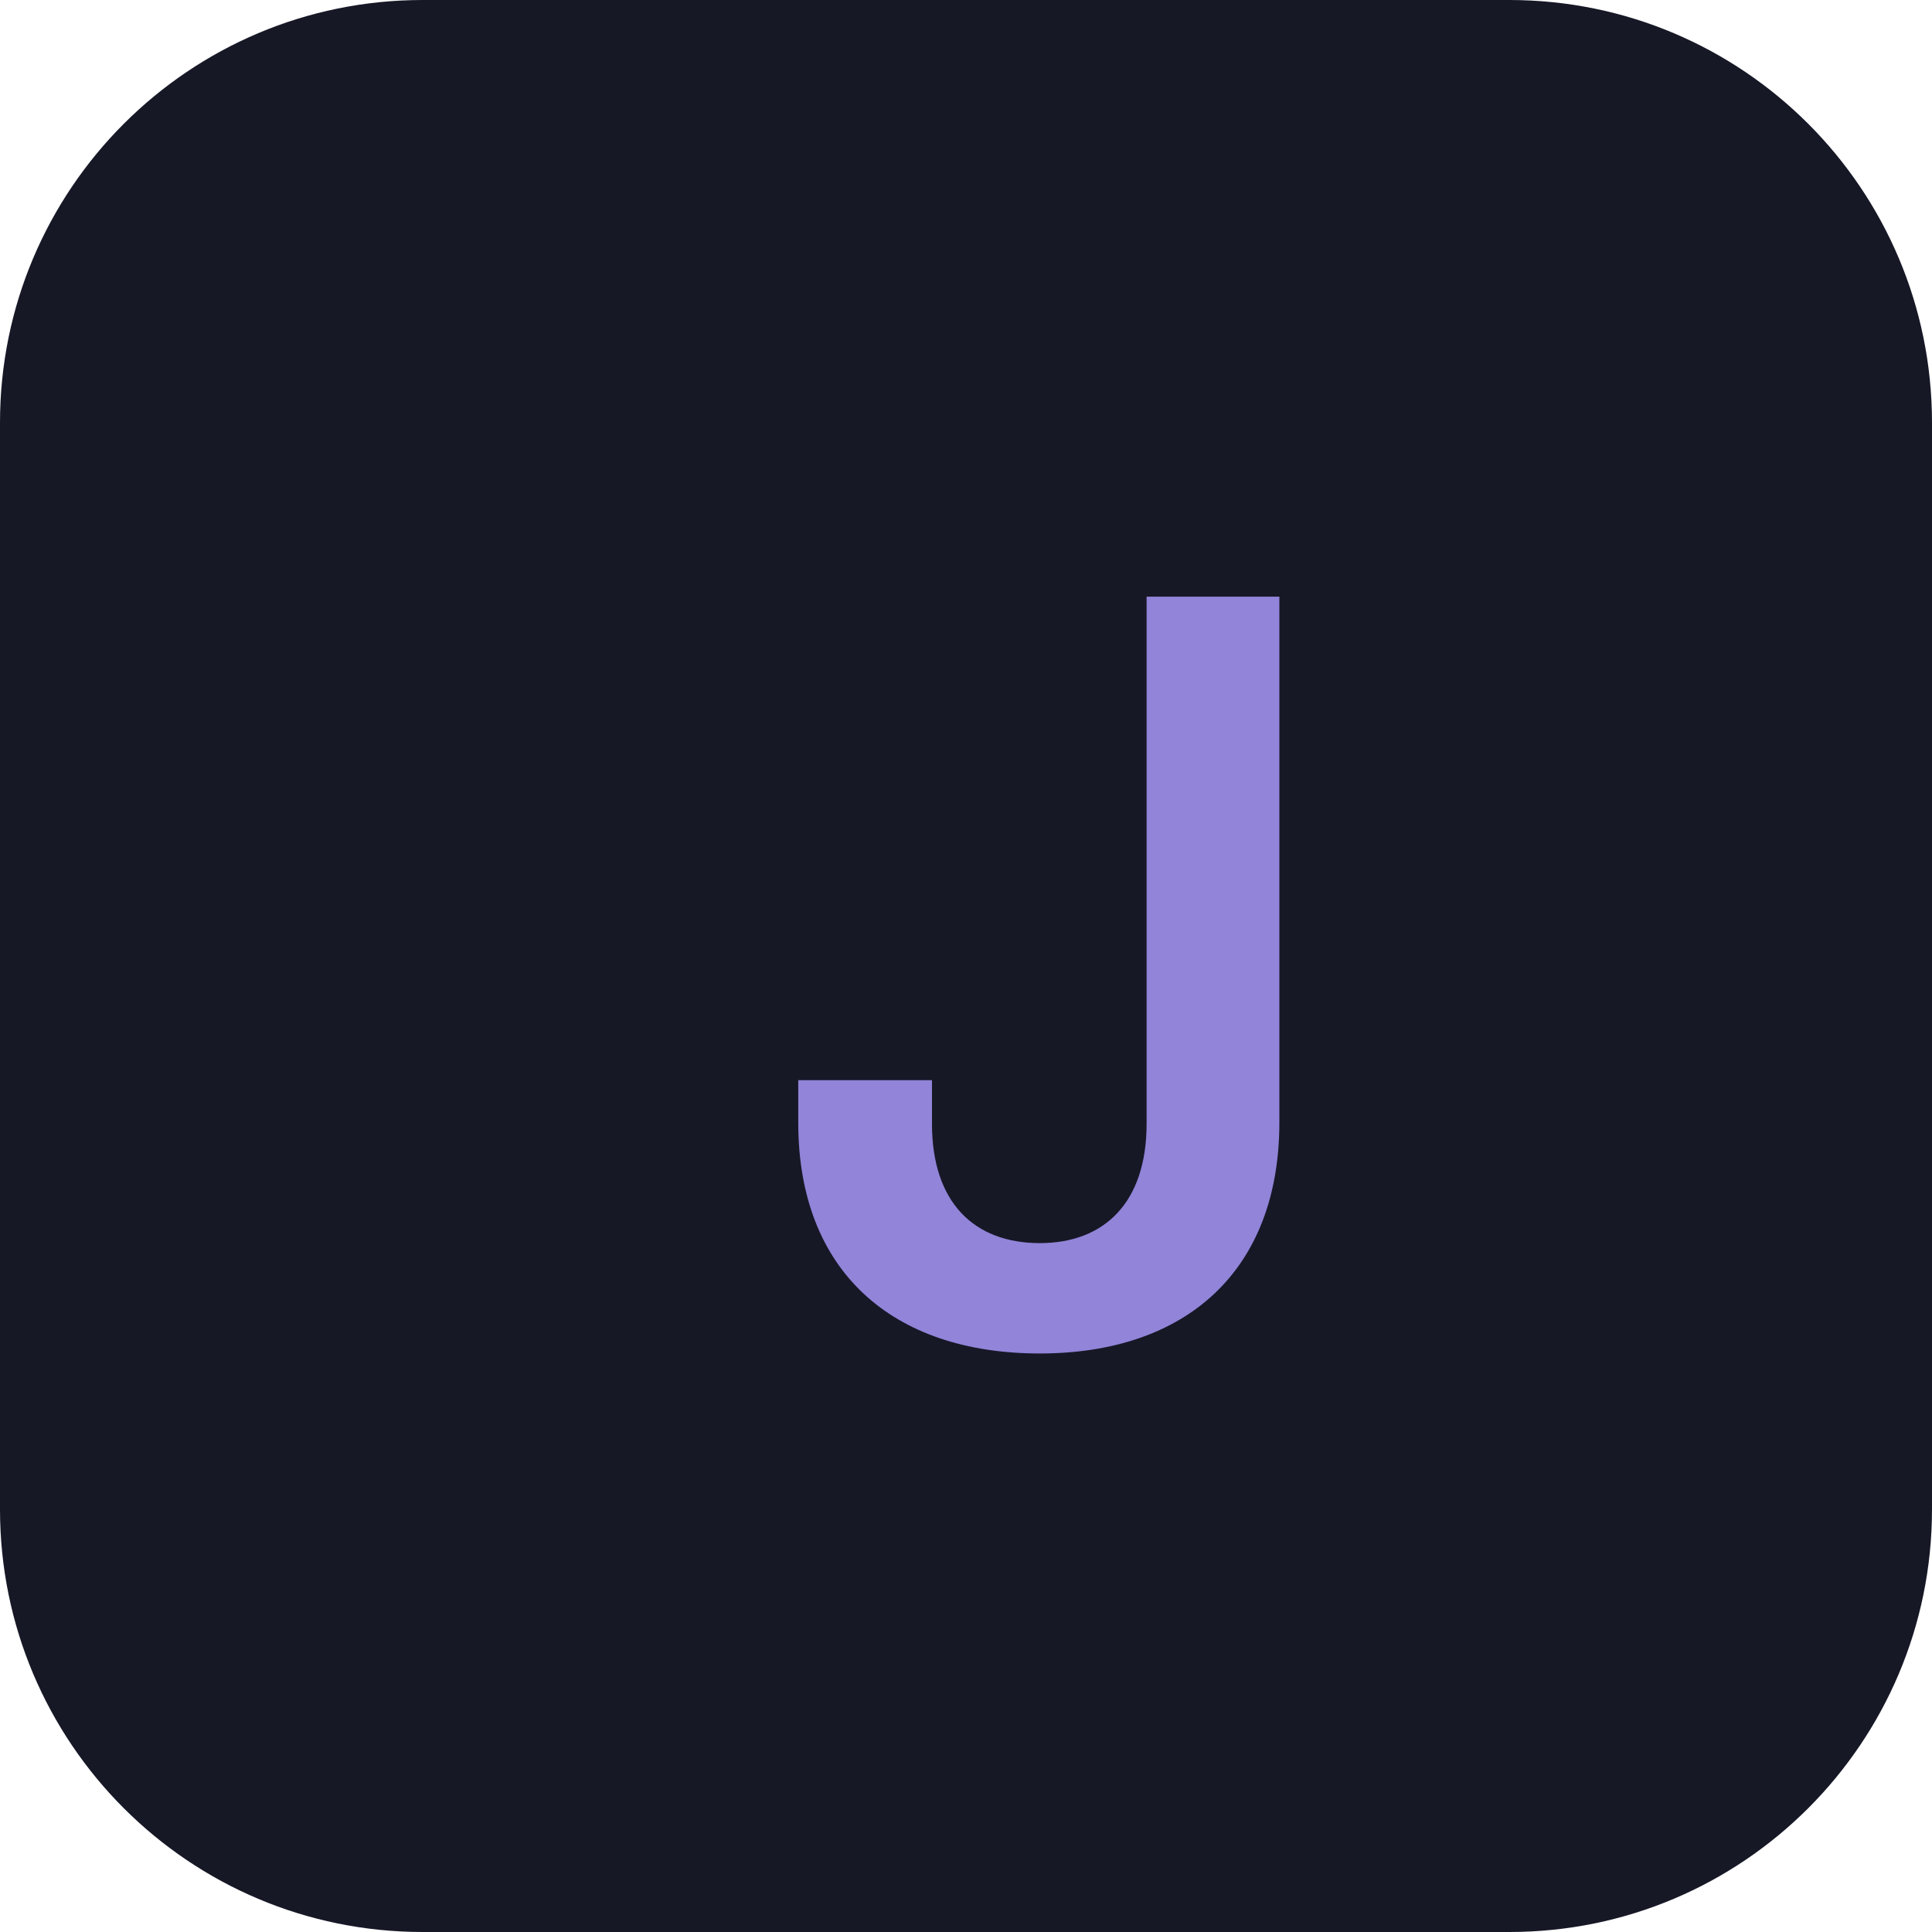
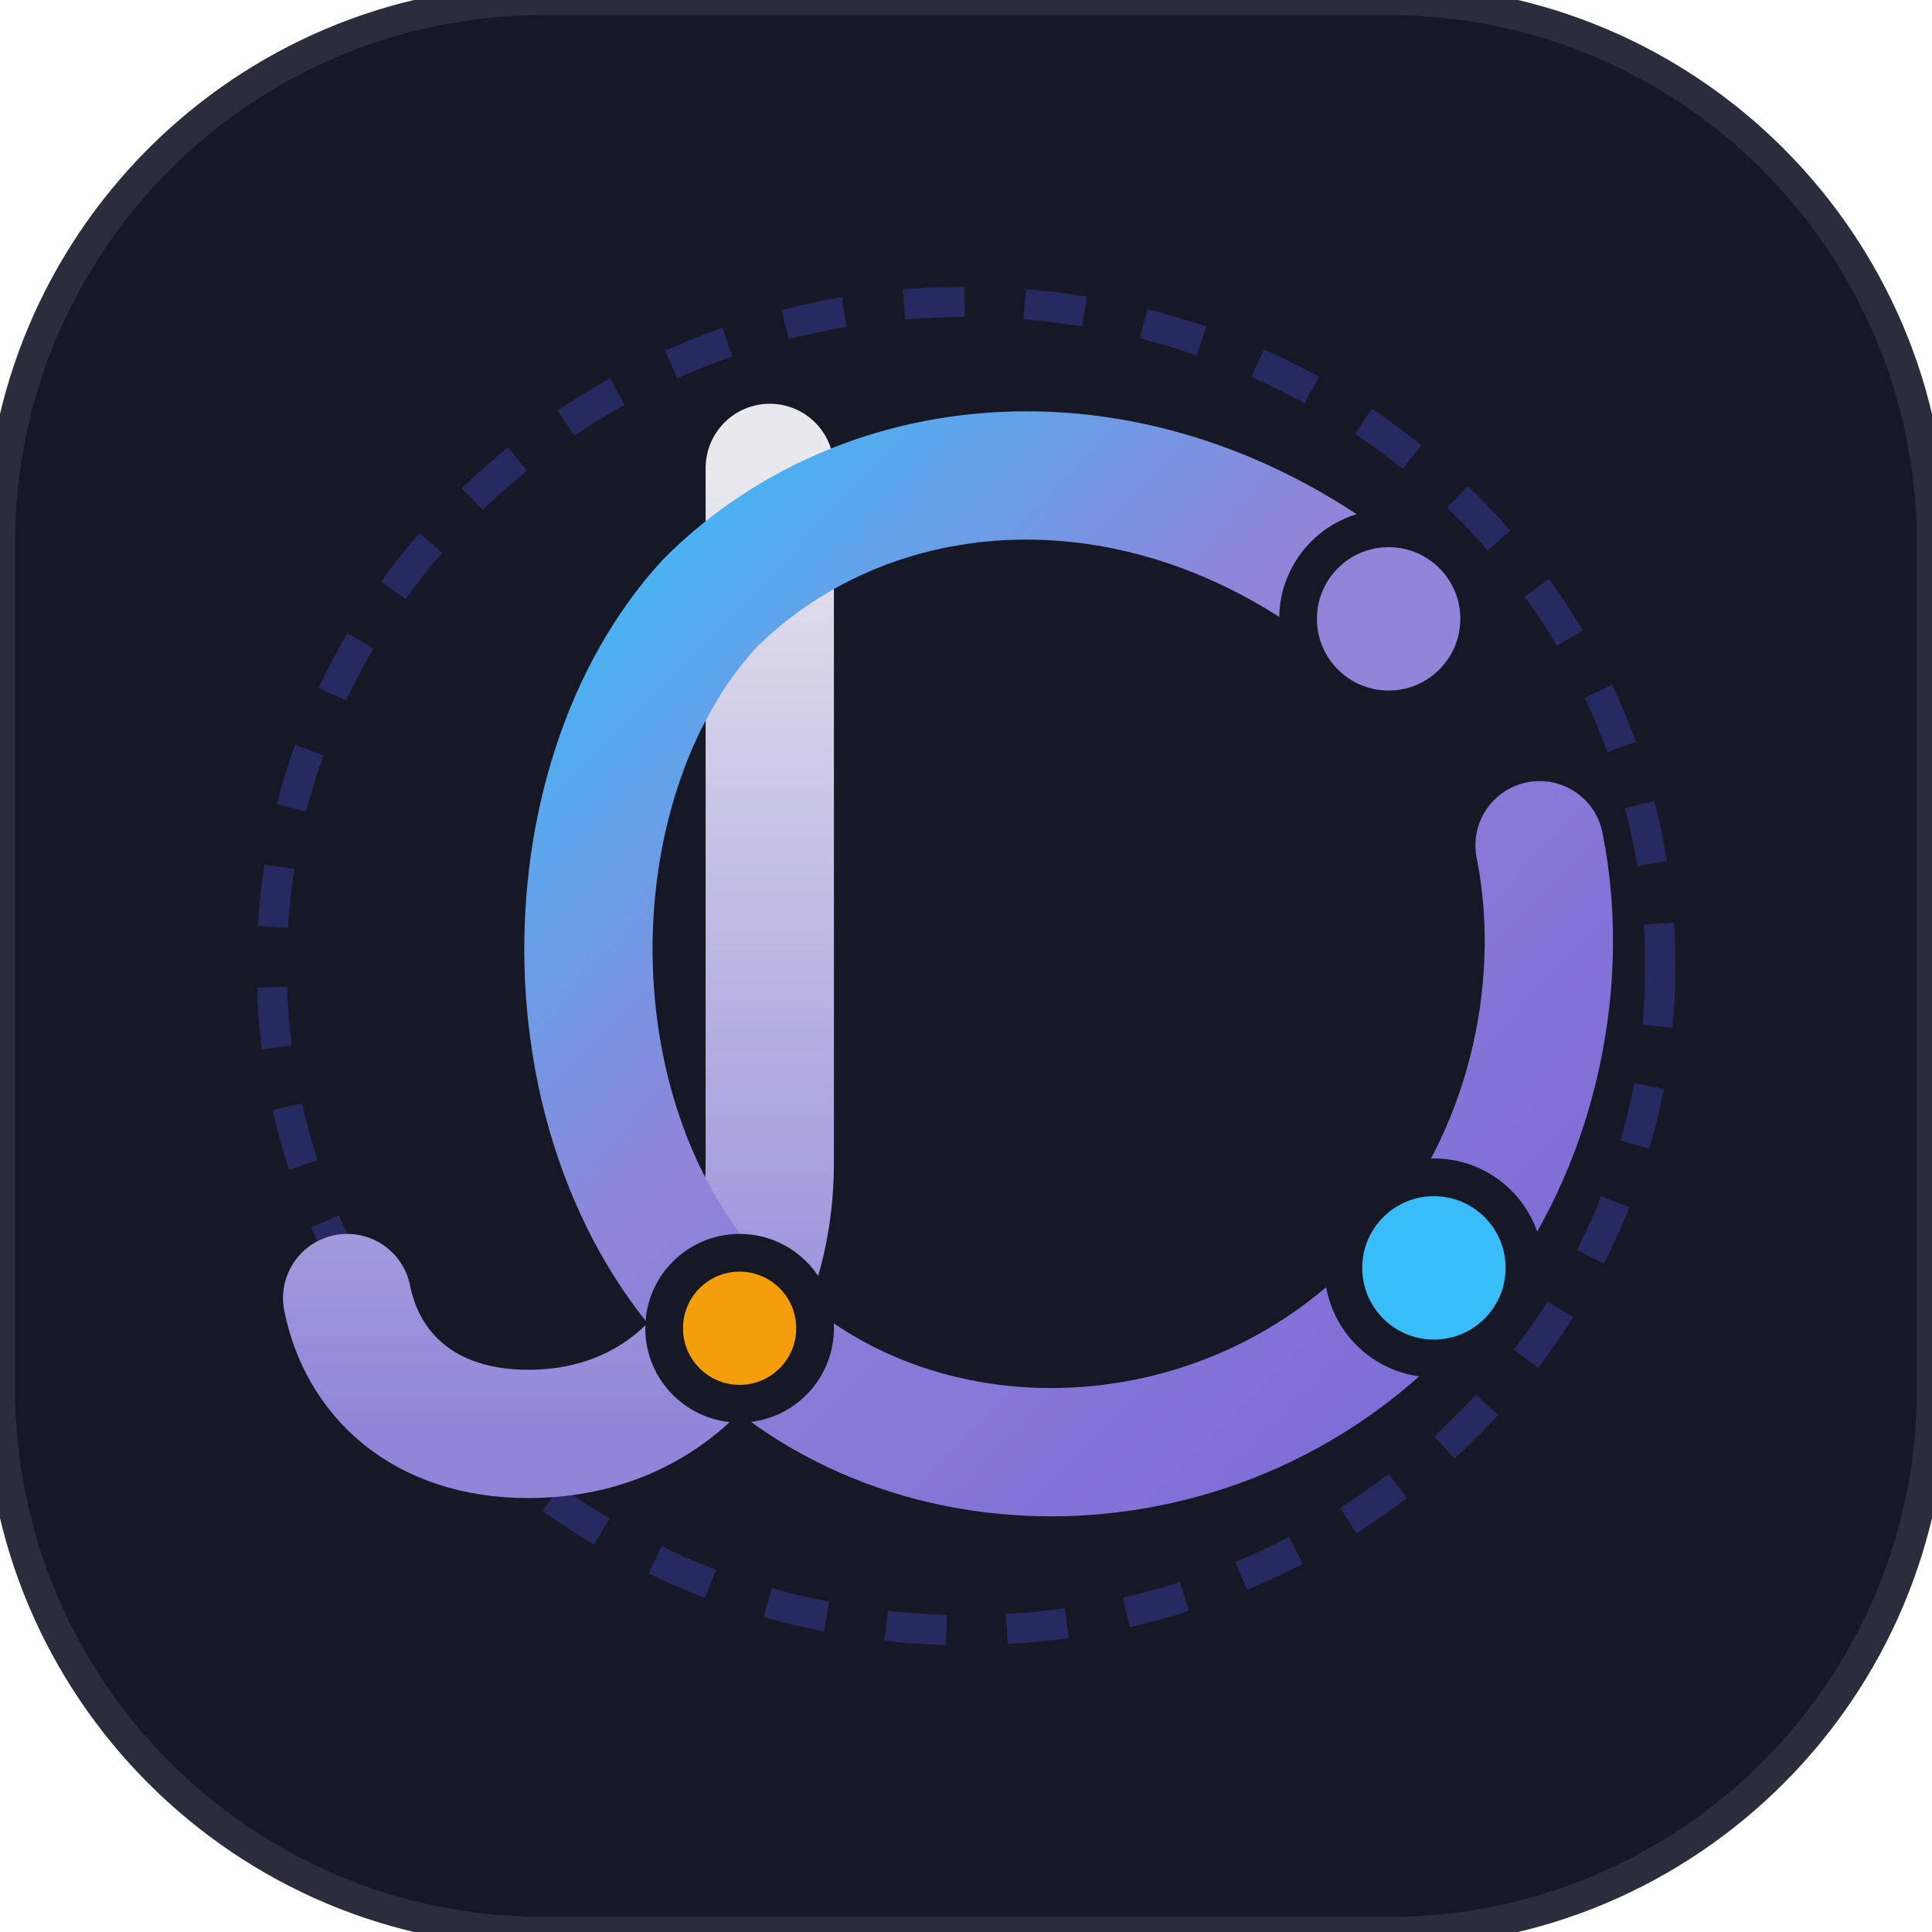
- <svg xmlns="http://www.w3.org/2000/svg" viewBox="0 0 128 128">
-   <rect width="128" height="128" rx="28" fill="#161826" />
-   <text x="70" y="89" font-family="Inter, system-ui, -apple-system, sans-serif" font-size="68" font-weight="600" fill="#9184d9" text-anchor="middle">J</text>
+ <svg xmlns="http://www.w3.org/2000/svg" viewBox="0 0 128 128" fill="none">
+   <defs>
+     <linearGradient id="fav-loop-grad" x1="0%" y1="0%" x2="100%" y2="100%">
+       <stop offset="0%" stop-color="#38bdf8" />
+       <stop offset="40%" stop-color="#9184d9" />
+       <stop offset="100%" stop-color="#7c68d6" />
+     </linearGradient>
+     <linearGradient id="fav-j-grad" x1="0%" y1="0%" x2="0%" y2="100%">
+       <stop offset="0%" stop-color="#e9e9ed" />
+       <stop offset="100%" stop-color="#9184d9" />
+     </linearGradient>
+   </defs>
+   <rect width="128" height="128" rx="36" fill="#161826" stroke="#2b2d3d" stroke-width="2" />
+   <ellipse cx="64" cy="64" rx="46" ry="44" stroke="#262a60" stroke-width="2" stroke-dasharray="4 4" />
+   <path d="M51 31 L51 77 C51 87 45 95 35 95 C28 95 24 91 23 86" stroke="url(#fav-j-grad)" stroke-width="8.5" stroke-linecap="round" stroke-linejoin="round" />
+   <path d="M92 41 C77 28 58 29 47 40 C36 52 36 76 49 88 C61 100 83 99 95 84 C101 77 104 66 102 56" stroke="url(#fav-loop-grad)" stroke-width="8.5" stroke-linecap="round" stroke-linejoin="round" />
+   <circle cx="92" cy="41" r="6" fill="#9184d9" stroke="#161826" stroke-width="2.5" />
+   <circle cx="95" cy="84" r="6" fill="#38bdf8" stroke="#161826" stroke-width="2.5" />
+   <circle cx="49" cy="88" r="5" fill="#f59e0b" stroke="#161826" stroke-width="2.5" />
</svg>
